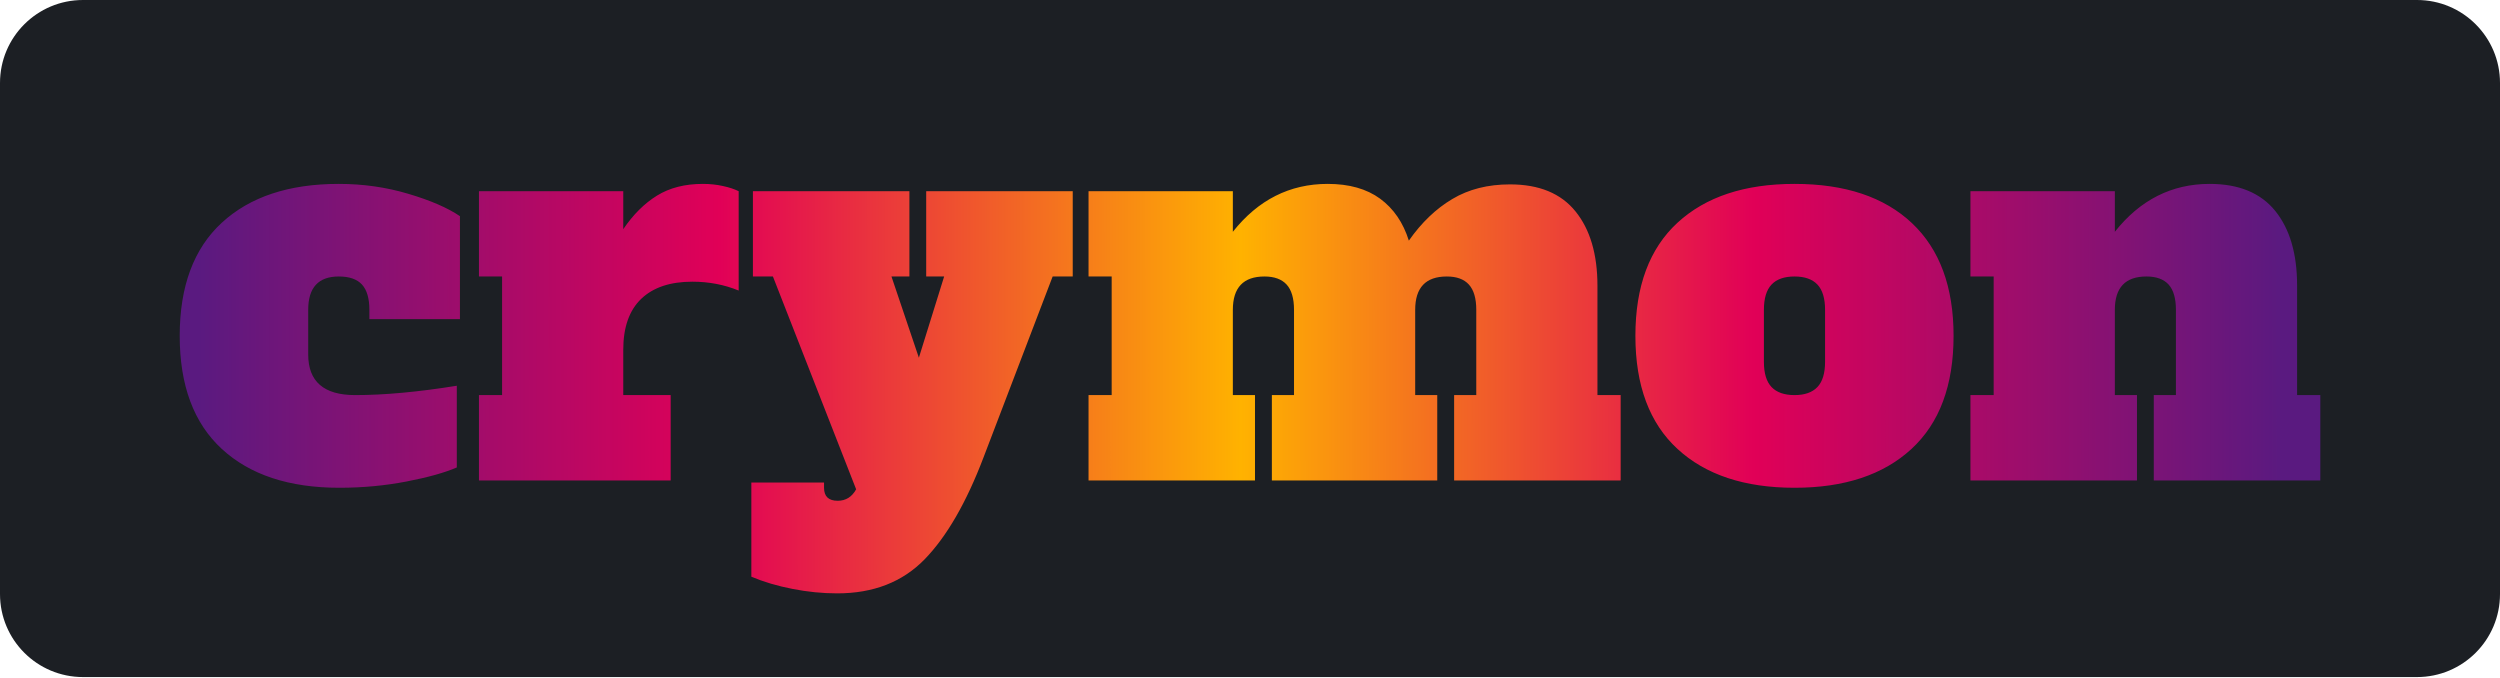
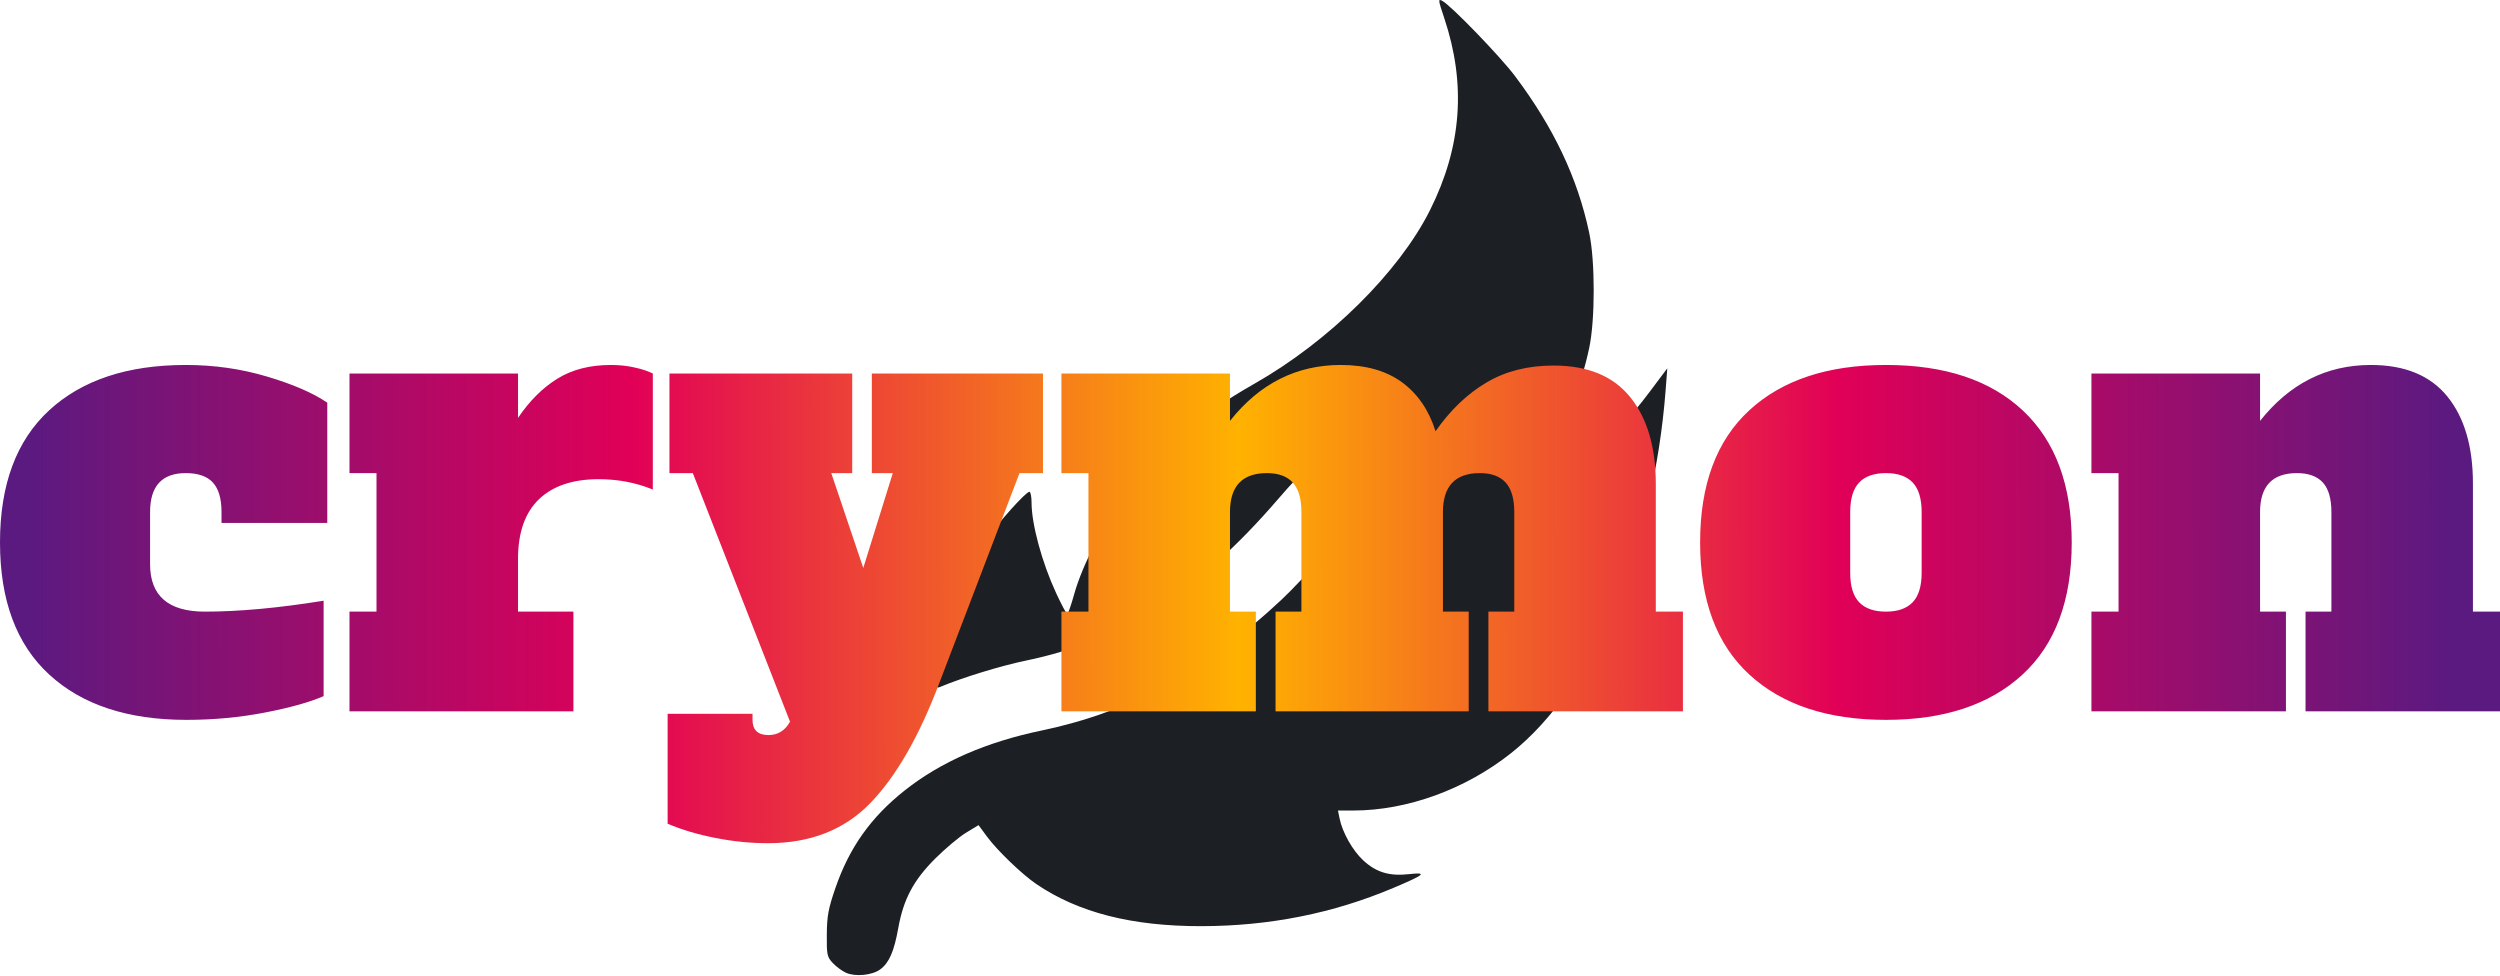
- <svg xmlns="http://www.w3.org/2000/svg" width="299.43" height="81.093" preserveAspectRatio="xMidYMid" version="1.1" viewBox="61.959 5.6 299.43 81.093">
+ <svg xmlns="http://www.w3.org/2000/svg" width="256.38" height="100" preserveAspectRatio="xMidYMid" version="1.1" viewBox="61.959 5.6 256.38 100">
  <defs>
    <linearGradient id="linearGradient4-4-0" x1="3.236" x2="256.31" y1="-17.608" y2="-17.781" gradientTransform="translate(46.306,77.81)" gradientUnits="userSpaceOnUse">
      <stop stop-color="#5a1a80" offset="0" />
      <stop stop-color="#e10057" offset=".25" />
      <stop stop-color="#ffb200" offset=".5" />
      <stop stop-color="#e10057" offset=".746" />
      <stop stop-color="#5a1a80" offset="1" />
    </linearGradient>
    <filter id="editing-jagged-46-1" x="0" y="0" width="1" height="1">
      <feTurbulence baseFrequency="0" result="turb" seed="1" />
      <feDisplacementMap in="SourceGraphic" in2="turb" />
    </filter>
  </defs>
-   <style>text {
-   font-size: 64px;
-   font-family: Arial Black;
-   dominant-baseline: central;
-   text-anchor: middle;
- }</style>
-   <rect x="61.959" y="5.6" width="299.43" height="81.093" ry="9.939" fill="#1c1f24" stroke-width="1" />
-   <path transform="matrix(.98598 0 0 .97366 36.939 -12.616)" d="m66.596 78.71q-9.15 0-14.27-4.77t-5.12-13.92 5.12-13.92 14.2-4.77q4.42 0 8.45 1.22 4.03 1.21 6.27 2.75v12.67h-11v-1.15q0-2.11-0.9-3.11-0.9-0.99-2.82-0.99-3.71 0-3.71 4.1v5.5q0 4.99 5.7 4.99 5.31 0 12.35-1.15v10.05q-2.18 0.96-6.11 1.73-3.94 0.77-8.16 0.77zm44.16-37.38q1.28 0 2.43 0.26 1.15 0.25 1.92 0.64v12.22q-2.62-1.09-5.63-1.09-4.03 0-6.21 2.11-2.18 2.12-2.18 6.28v5.56h5.76v10.5h-23.29v-10.5h2.81v-14.59h-2.81v-10.49h17.53v4.67q1.8-2.69 4.1-4.13t5.57-1.44zm27.13 0.9h17.8v10.49h-2.44l-8.38 22.21q-3.14 8.38-7.17 12.58-4.03 4.19-10.62 4.19-2.69 0-5.44-0.55-2.75-0.54-4.99-1.5v-11.58h8.83v0.64q0 1.6 1.66 1.6 1.47 0 2.24-1.41l-10.11-26.18h-2.43v-10.49h19.01v10.49h-2.18l3.33 9.99 3.07-9.99h-2.18zm81.54 25.08h2.82v10.5h-20.23v-10.5h2.69v-10.49q0-2.11-0.9-3.11-0.89-0.99-2.68-0.99-3.84 0-3.84 4.1v10.49h2.68v10.5h-20.09v-10.5h2.69v-10.49q0-2.11-0.9-3.11-0.9-0.99-2.69-0.99-3.84 0-3.84 4.1v10.49h2.69v10.5h-20.22v-10.5h2.81v-14.59h-2.81v-10.49h17.53v4.99q4.61-5.89 11.52-5.89 3.91 0 6.37 1.82 2.46 1.83 3.49 5.16 2.3-3.33 5.28-5.12 2.97-1.8 7.01-1.8 5.31 0 7.96 3.33 2.66 3.33 2.66 9.15zm23.94 11.4q-9.09 0-14.21-4.77t-5.12-13.92 5.12-13.92 14.21-4.77q9.21 0 14.27 4.83 5.05 4.83 5.05 13.86 0 9.15-5.12 13.92t-14.2 4.77zm0-11.4q1.85 0 2.78-0.99t0.93-3.1v-6.4q0-2.11-0.93-3.11-0.93-0.99-2.78-0.99-1.86 0-2.79 0.99-0.93 1-0.93 3.11v6.4q0 2.11 0.93 3.1t2.79 0.99zm61.05 0h2.82v10.5h-20.23v-10.5h2.69v-10.49q0-2.11-0.89-3.11-0.9-0.99-2.69-0.99-3.84 0-3.84 4.1v10.49h2.69v10.5h-20.23v-10.5h2.82v-14.59h-2.82v-10.49h17.54v4.99q4.61-5.89 11.52-5.89 5.31 0 7.97 3.33 2.65 3.33 2.65 9.15z" fill="url(#linearGradient4-4-0)" filter="url(#editing-jagged-46-1)" />
+   <g transform="translate(-21.524 15.403)">
+     <path d="m170.22 89.947c-0.406-0.188-1.014-0.642-1.352-1.009-0.566-0.615-0.613-0.845-0.594-2.92 0.018-1.903 0.155-2.641 0.885-4.76 1.427-4.143 3.648-7.268 7.109-10.004 3.706-2.931 8.33-4.952 14.07-6.149 9.077-1.894 16.76-6.089 24.582-13.422 2.19-2.053 6.274-6.703 7.324-8.338 1.526-2.377 0.278-5.228-2.449-5.594-1.654-0.222-2.328 0.249-5.313 3.712-8.126 9.426-16.019 14.468-25.809 16.485-2.551 0.526-6.532 1.749-8.805 2.707-0.384 0.162-0.43 0.01-0.43-1.411 0-3.586 2.254-9.572 5.133-13.63 1.347-1.898 4.122-4.986 4.481-4.986 0.12 0 0.218 0.492 0.218 1.094 0 2.225 1.061 6.141 2.518 9.291 0.547 1.183 1.061 2.15 1.143 2.149 0.082-1e-3 0.402-0.914 0.711-2.028 0.832-3 3.162-7.512 5.441-10.537 3.298-4.377 7.378-7.835 13.033-11.044 7.654-4.344 14.831-11.437 18.018-17.807 3.256-6.506 3.729-12.908 1.456-19.703-0.631-1.885-0.642-1.995-0.187-1.752 0.889 0.476 5.934 5.695 7.433 7.689 3.987 5.305 6.43 10.463 7.625 16.1 0.614 2.893 0.613 8.911-1e-3 11.799-0.839 3.944-2.409 7.886-4.53 11.369l-1.01 1.659h0.842c2.863 0 6.808-3.08 10.861-8.48l1.845-2.458-0.169 2.212c-1.226 16.036-7.408 30.56-15.855 37.255-4.685 3.713-10.649 5.88-16.193 5.883l-1.556 1e-3 0.161 0.799c0.291 1.445 1.345 3.31 2.442 4.321 1.325 1.222 2.677 1.626 4.684 1.402 1.929-0.215 1.637 0.042-1.595 1.408-6.179 2.611-12.695 3.913-19.665 3.927-7.143 0.015-12.647-1.386-16.961-4.318-1.479-1.005-4.027-3.458-5.076-4.887l-0.85-1.157-1.277 0.775c-0.702 0.426-2.116 1.611-3.142 2.632-2.248 2.239-3.279 4.173-3.814 7.157-0.43 2.397-0.939 3.56-1.851 4.232-0.83 0.611-2.576 0.777-3.531 0.335z" fill="#1c1f24" stroke-width=".246" />
+     <path transform="matrix(.98598 0 0 .97366 36.939 -12.616)" d="m66.596 78.71q-9.15 0-14.27-4.77t-5.12-13.92 5.12-13.92 14.2-4.77q4.42 0 8.45 1.22 4.03 1.21 6.27 2.75v12.67h-11v-1.15q0-2.11-0.9-3.11-0.9-0.99-2.82-0.99-3.71 0-3.71 4.1v5.5q0 4.99 5.7 4.99 5.31 0 12.35-1.15v10.05q-2.18 0.96-6.11 1.73-3.94 0.77-8.16 0.77zm44.16-37.38q1.28 0 2.43 0.26 1.15 0.25 1.92 0.64v12.22q-2.62-1.09-5.63-1.09-4.03 0-6.21 2.11-2.18 2.12-2.18 6.28v5.56h5.76v10.5h-23.29v-10.5h2.81v-14.59h-2.81v-10.49h17.53v4.67q1.8-2.69 4.1-4.13t5.57-1.44zm27.13 0.9h17.8v10.49h-2.44l-8.38 22.21q-3.14 8.38-7.17 12.58-4.03 4.19-10.62 4.19-2.69 0-5.44-0.55-2.75-0.54-4.99-1.5v-11.58h8.83v0.64q0 1.6 1.66 1.6 1.47 0 2.24-1.41l-10.11-26.18h-2.43v-10.49h19.01v10.49h-2.18l3.33 9.99 3.07-9.99h-2.18zm81.54 25.08h2.82v10.5h-20.23v-10.5h2.69v-10.49q0-2.11-0.9-3.11-0.89-0.99-2.68-0.99-3.84 0-3.84 4.1v10.49h2.68v10.5h-20.09v-10.5h2.69v-10.49q0-2.11-0.9-3.11-0.9-0.99-2.69-0.99-3.84 0-3.84 4.1v10.49h2.69v10.5h-20.22v-10.5h2.81v-14.59h-2.81v-10.49h17.53v4.99q4.61-5.89 11.52-5.89 3.91 0 6.37 1.82 2.46 1.83 3.49 5.16 2.3-3.33 5.28-5.12 2.97-1.8 7.01-1.8 5.31 0 7.96 3.33 2.66 3.33 2.66 9.15zm23.94 11.4q-9.09 0-14.21-4.77t-5.12-13.92 5.12-13.92 14.21-4.77q9.21 0 14.27 4.83 5.05 4.83 5.05 13.86 0 9.15-5.12 13.92t-14.2 4.77zm0-11.4q1.85 0 2.78-0.99t0.93-3.1v-6.4q0-2.11-0.93-3.11-0.93-0.99-2.78-0.99-1.86 0-2.79 0.99-0.93 1-0.93 3.11v6.4q0 2.11 0.93 3.1t2.79 0.99zm61.05 0h2.82v10.5h-20.23v-10.5h2.69v-10.49q0-2.11-0.89-3.11-0.9-0.99-2.69-0.99-3.84 0-3.84 4.1v10.49h2.69v10.5h-20.23v-10.5h2.82v-14.59h-2.82v-10.49h17.54v4.99q4.61-5.89 11.52-5.89 5.31 0 7.97 3.33 2.65 3.33 2.65 9.15z" fill="url(#linearGradient4-4-0)" filter="url(#editing-jagged-46-1)" />
+   </g>
</svg>
